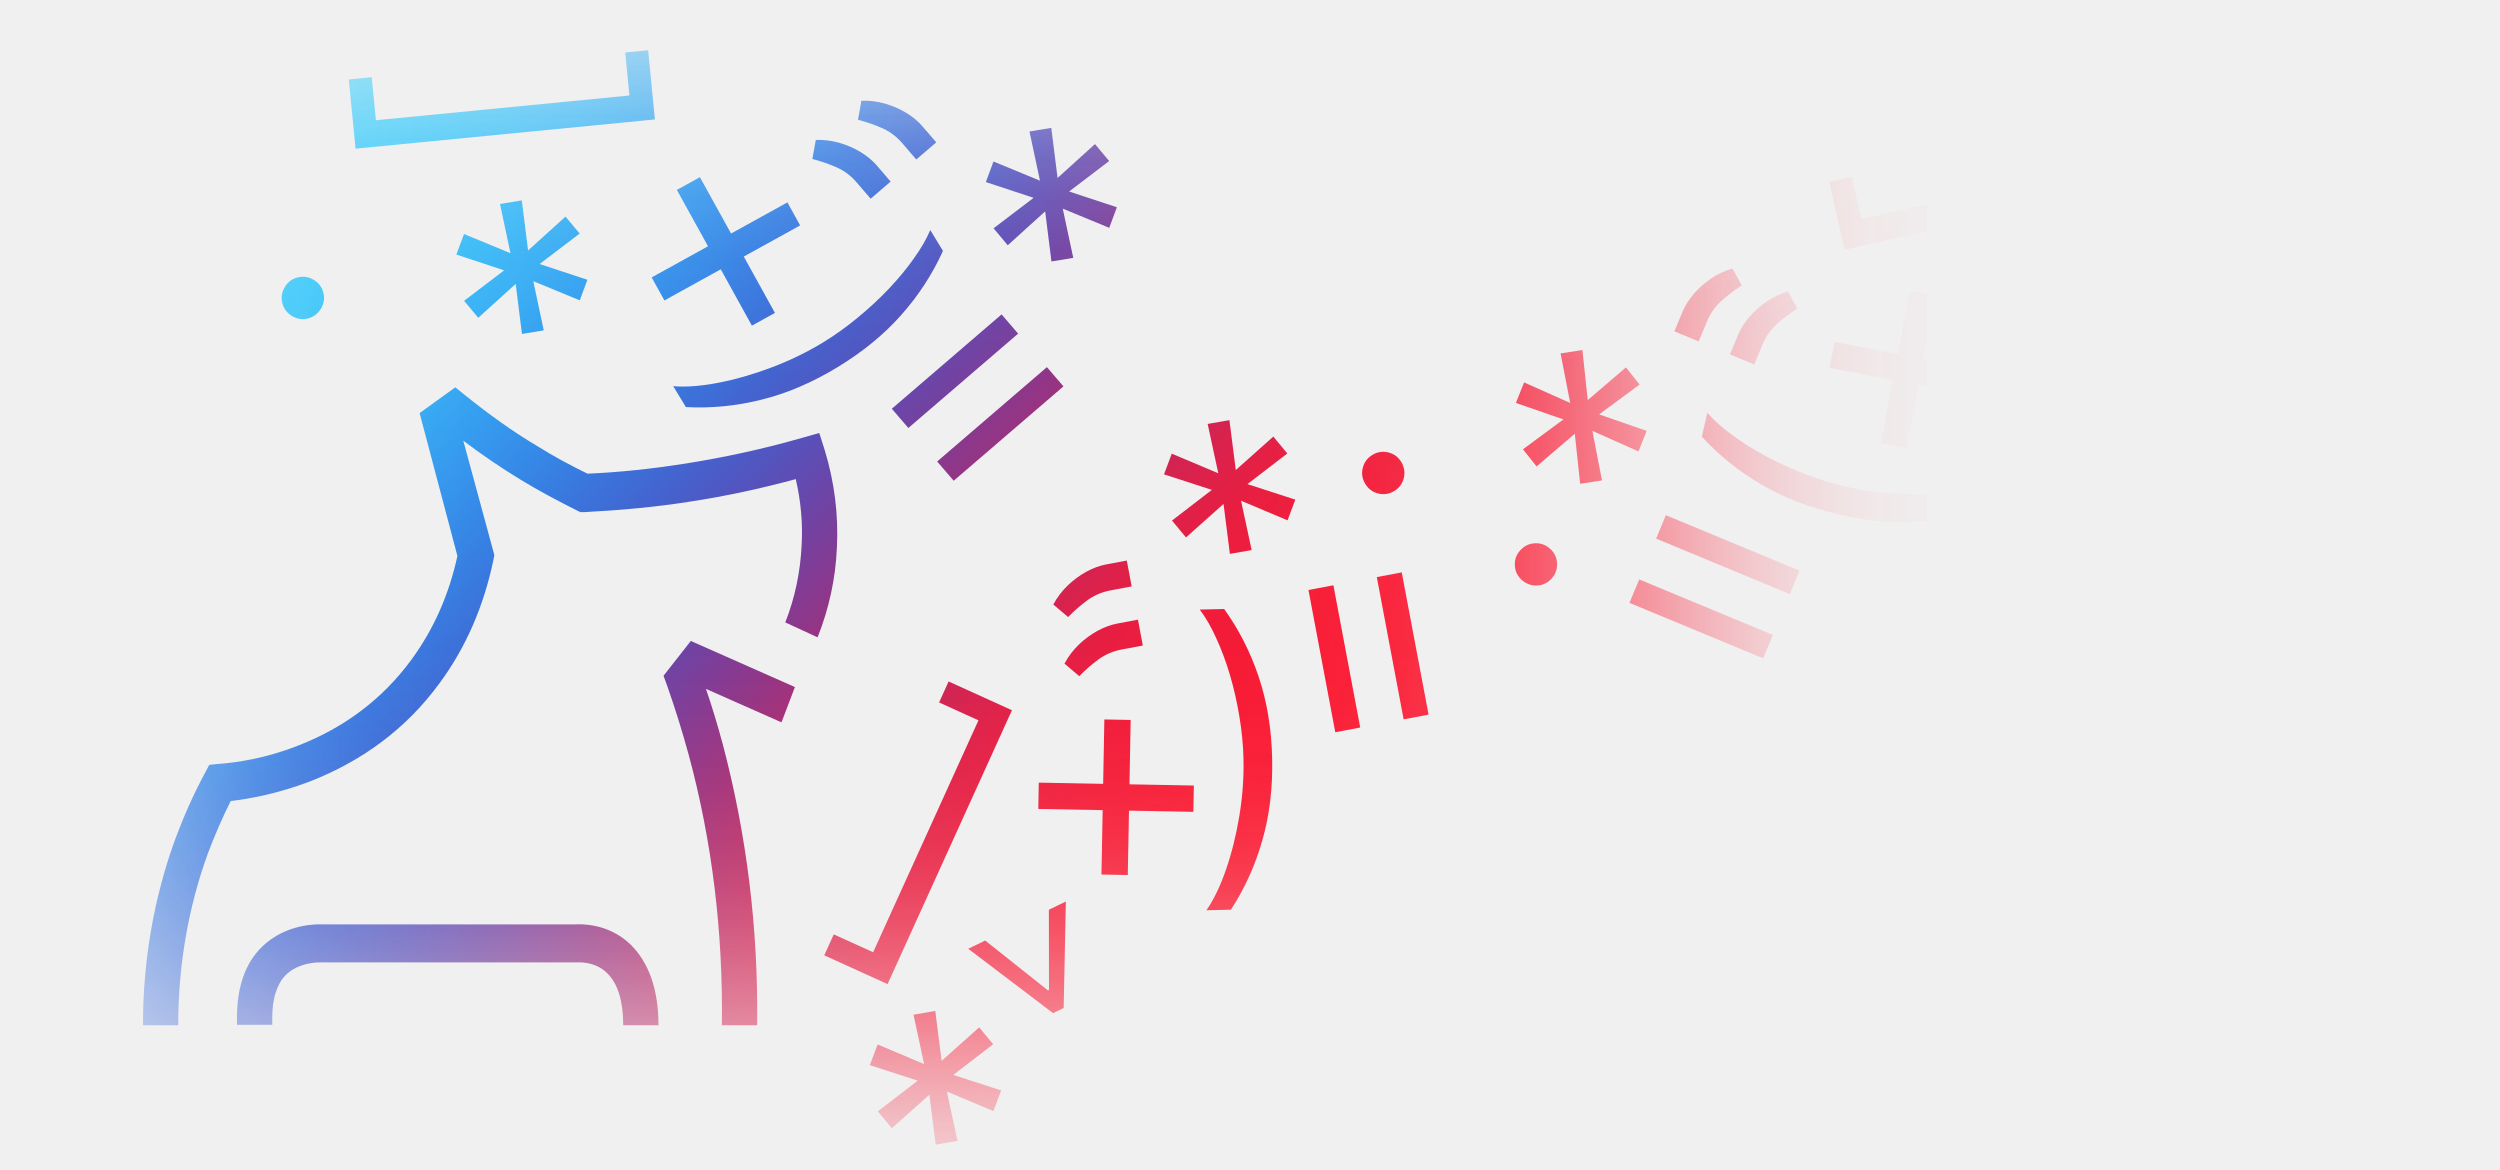
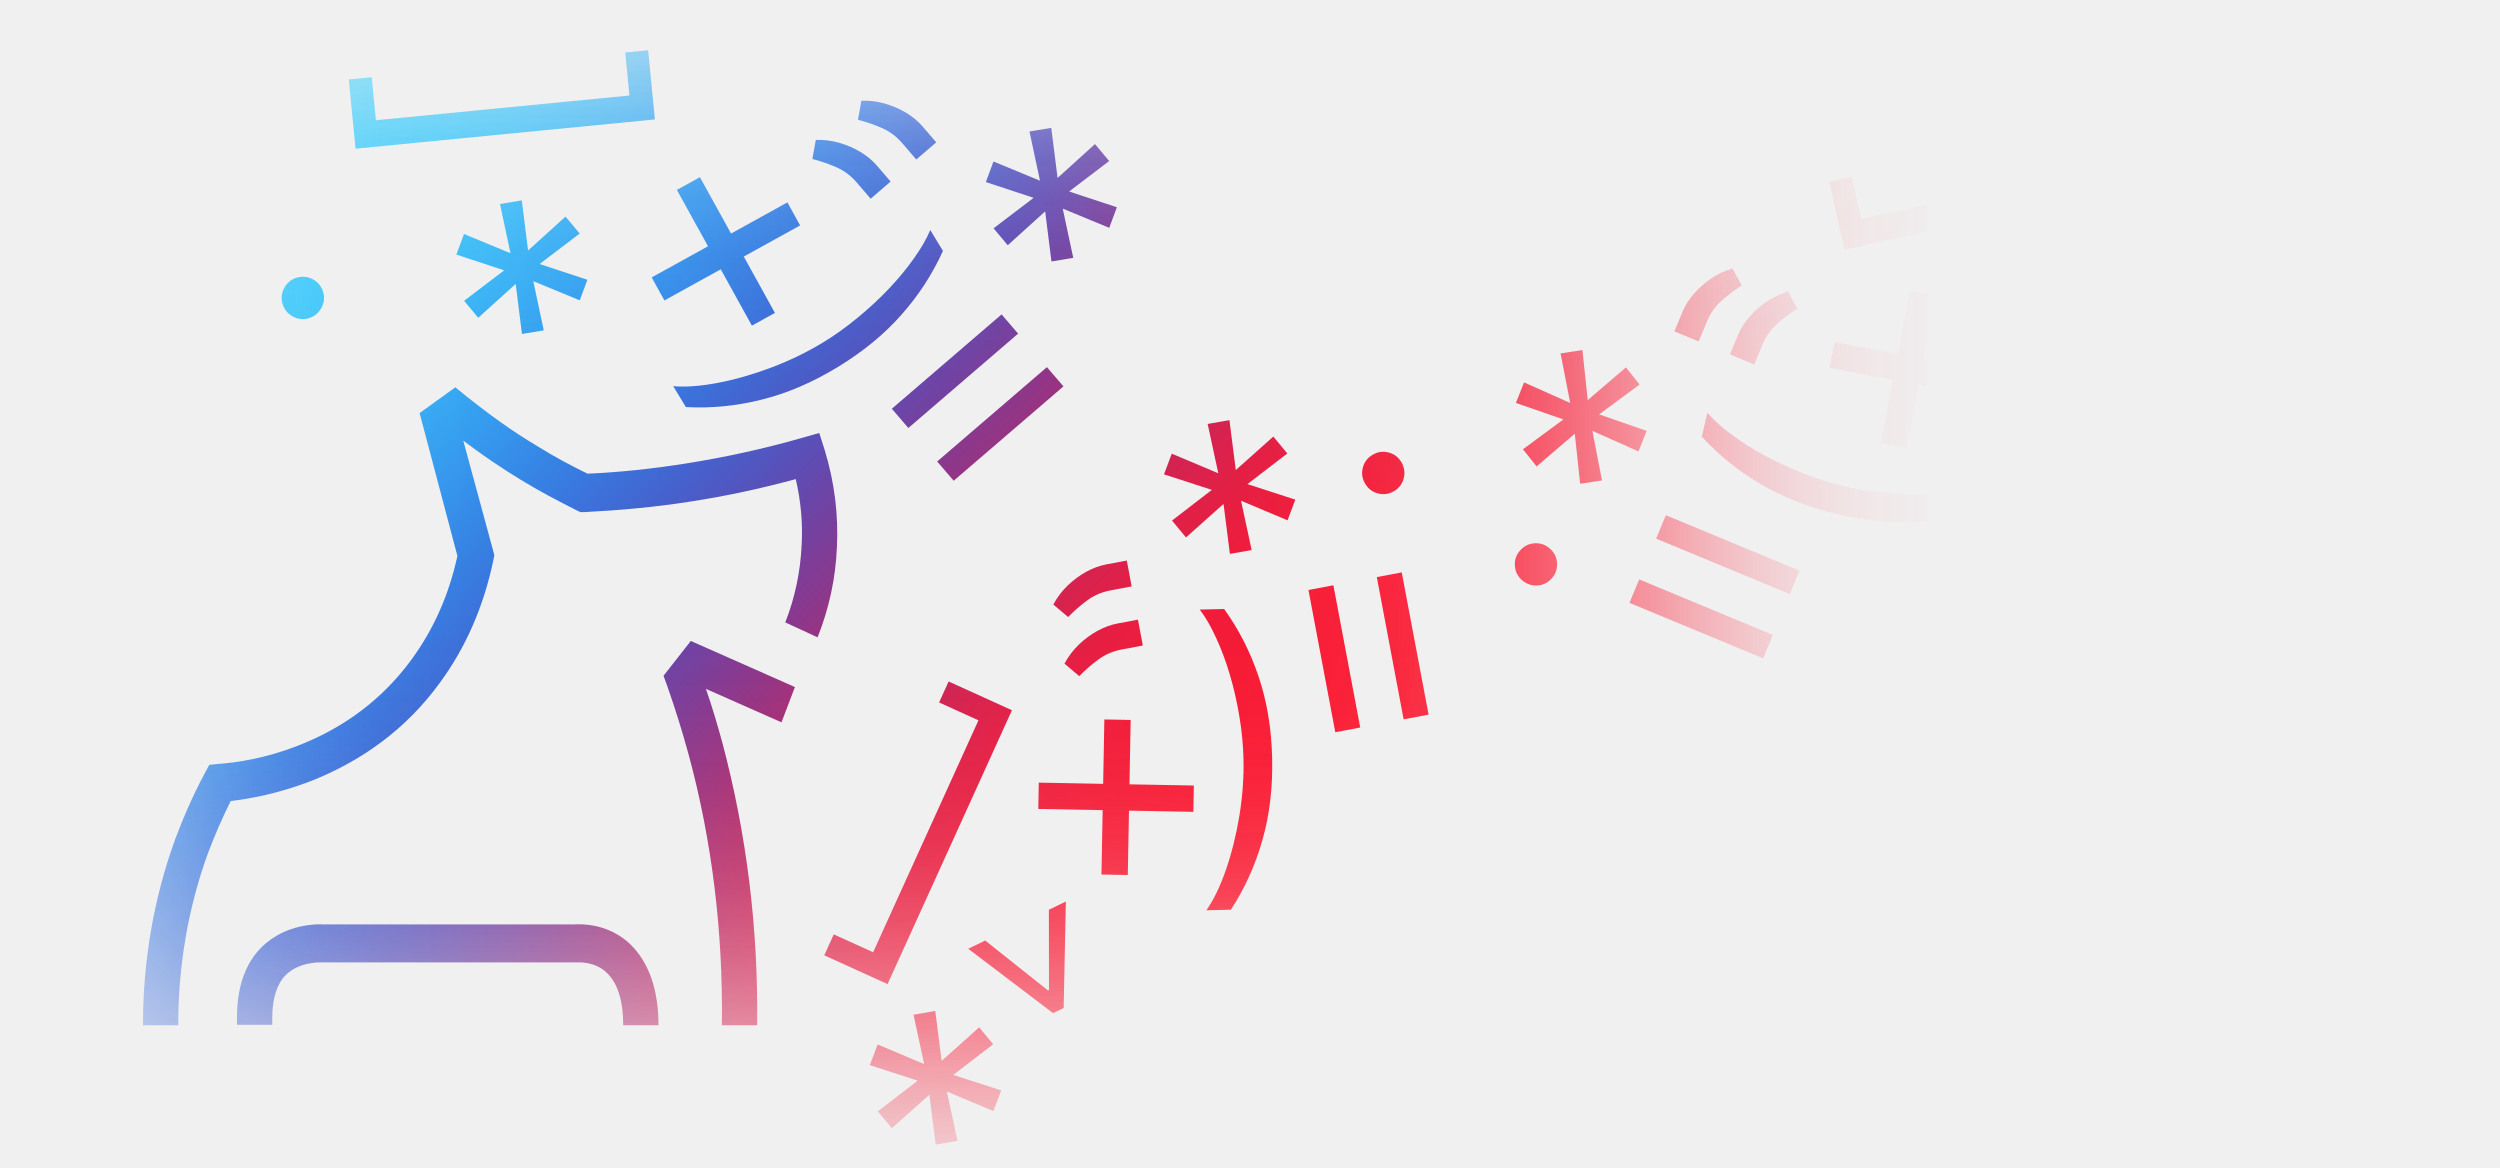
- <svg xmlns="http://www.w3.org/2000/svg" width="1768" height="827" viewBox="0 0 1768 827" fill="none">
-   <mask id="mask0_1430_4060" style="mask-type:alpha" maskUnits="userSpaceOnUse" x="101" y="35" width="1516" height="775">
+ <svg xmlns="http://www.w3.org/2000/svg" width="1768" height="826" viewBox="0 0 1768 826" fill="none">
+   <mask id="mask0_1560_4324" style="mask-type:alpha" maskUnits="userSpaceOnUse" x="101" y="35" width="1516" height="775">
    <g style="mix-blend-mode:soft-light">
      <path d="M126.04 725.056H101.102C101.102 679.334 108.821 634.89 123.962 593.325C129.9 577.338 136.728 561.991 144.744 546.963L148.01 540.888L154.541 540.249C167.307 539.29 187.496 536.412 210.356 527.46C243.607 514.67 270.624 494.207 290.812 466.71C306.547 445.288 317.532 420.668 323.47 393.171L296.75 292.135L321.985 273.91L329.111 279.665C345.44 292.774 362.659 305.244 380.472 315.795C391.754 322.83 403.629 329.224 415.505 334.979C438.365 334.02 461.522 331.462 484.086 327.945C512.29 323.469 540.494 317.394 568.105 309.401L579.386 306.203L583.246 318.353C590.074 340.735 593.043 363.756 591.856 387.096C590.965 409.158 586.215 430.58 578.199 450.723L555.339 440.172C562.167 422.906 566.027 404.362 566.917 385.497C567.808 369.83 566.323 354.164 562.761 338.816C538.119 345.531 512.884 350.966 487.648 354.803C463.304 358.64 438.365 360.878 413.427 362.157H410.458L407.786 360.878C394.426 354.164 381.066 347.129 368.003 339.136C354.346 330.823 340.689 321.551 327.626 311.639L349.596 392.532L349.002 395.729C342.174 428.662 329.408 458.077 310.704 483.336C287.547 514.99 256.67 538.011 218.966 552.719C196.996 561.032 177.402 564.869 163.151 566.467C157.213 578.297 151.869 590.767 147.119 603.237C133.165 641.605 126.04 682.531 126.04 725.056Z" fill="white" />
      <path d="M192.544 725.056V719.62C192.544 706.192 195.81 695.96 202.044 689.565C211.842 679.973 226.389 680.613 227.28 680.613H227.577H406.599H407.193H408.084C408.975 680.613 420.85 679.654 429.46 688.286C436.882 695.64 440.741 707.79 440.741 725.056H465.68C465.68 699.797 458.852 680.613 445.789 667.823C430.054 652.796 410.756 653.435 406.006 653.755H229.061C224.608 653.435 202.341 653.116 185.419 669.422C173.543 680.933 167.605 697.879 167.605 719.301V724.736H192.544V725.056Z" fill="white" />
      <path d="M487.055 533.854C503.681 595.243 511.4 659.51 510.509 725.056H535.448C536.339 656.952 528.026 590.128 511.103 526.181C507.541 513.072 503.681 499.962 499.228 487.173L552.667 510.833L562.168 485.894L488.54 453.281L469.242 477.901L471.914 485.255C477.555 501.241 482.602 517.548 487.055 533.854Z" fill="white" />
    </g>
    <g style="mix-blend-mode:soft-light">
      <path d="M415.398 197.859L381.62 186.711L409.946 165.163L399.918 153.172L373.453 177.133L369.013 141.71L353.591 144.262L361.017 179.069L328.138 165.497L322.745 180.04L356.522 191.189L328.196 212.736L338.224 224.728L364.689 200.766L369.129 236.189L384.551 233.637L377.125 198.83L410.004 212.402L415.398 197.859Z" fill="white" />
      <path d="M692.465 726.554L665.922 750.232L661.424 714.926L646.025 717.616L653.544 752.515L620.647 738.649L615.146 753.281L649.003 764.254L620.809 785.941L630.707 797.884L657.251 774.206L661.749 809.511L677.148 806.822L669.628 771.922L702.526 785.789L708.027 771.157L674.17 760.184L702.363 738.496L692.465 726.554Z" fill="white" />
      <path d="M1528.67 200.001L1557.3 178.889L1523.67 167.232L1529.47 152.715L1562.08 167.245L1555.27 132.2L1570.72 129.824L1574.5 165.213L1601.52 142.078L1611.17 154.219L1582.55 175.33L1616.17 186.987L1610.38 201.505L1577.77 186.974L1584.58 222.019L1569.13 224.396L1565.35 189.006L1538.33 212.141L1528.67 200.001Z" fill="white" />
      <path d="M789.851 146.574L756.073 135.425L784.399 113.878L774.371 101.887L747.907 125.848L743.467 90.425L728.044 92.977L735.47 127.784L702.591 114.212L697.198 128.755L730.975 139.904L702.649 161.451L712.677 173.442L739.142 149.481L743.582 184.904L759.004 182.352L751.578 147.545L784.457 161.117L789.851 146.574Z" fill="white" />
      <path d="M900.493 308.741L873.949 332.419L869.451 297.114L854.052 299.803L861.572 334.703L828.674 320.836L823.173 335.468L857.03 346.441L828.837 368.129L838.734 380.071L865.278 356.393L869.776 391.699L885.175 389.009L877.656 354.11L910.553 367.976L916.054 353.344L882.197 342.371L910.391 320.684L900.493 308.741Z" fill="white" />
      <path d="M1077.03 317.727L1105.66 296.616L1072.03 284.959L1077.83 270.441L1110.44 284.972L1103.63 249.927L1119.08 247.55L1122.86 282.939L1149.88 259.804L1159.53 271.945L1130.9 293.057L1164.53 304.714L1158.73 319.231L1126.12 304.701L1132.93 339.745L1117.48 342.122L1113.7 306.733L1086.68 329.868L1077.03 317.727Z" fill="white" />
      <path d="M1538.47 270.785C1538.28 266.69 1539.6 263.111 1542.4 260.049C1545.2 256.987 1548.65 255.366 1552.75 255.186C1556.84 255.006 1560.42 256.318 1563.48 259.122C1566.55 261.925 1568.17 265.375 1568.35 269.47C1568.53 273.565 1567.22 277.144 1564.41 280.206C1561.61 283.268 1558.16 284.889 1554.06 285.069C1551.35 285.189 1548.83 284.606 1546.5 283.323C1544.17 282.094 1542.27 280.376 1540.79 278.168C1539.36 276.013 1538.59 273.552 1538.47 270.785Z" fill="white" />
      <path d="M981.988 319.994C978.017 318.977 974.245 319.525 970.672 321.64C967.099 323.755 964.804 326.797 963.786 330.768C962.768 334.739 963.317 338.511 965.431 342.083C967.546 345.656 970.589 347.952 974.56 348.97C978.53 349.988 982.302 349.439 985.875 347.324C989.448 345.209 991.743 342.167 992.761 338.196C993.435 335.567 993.384 332.98 992.606 330.436C991.882 327.906 990.592 325.689 988.736 323.783C986.92 321.945 984.671 320.682 981.988 319.994Z" fill="white" />
      <path d="M1071.29 399.797C1071.11 395.702 1072.42 392.123 1075.23 389.061C1078.03 385.999 1081.48 384.378 1085.58 384.198C1089.67 384.017 1093.25 385.329 1096.31 388.133C1099.38 390.937 1101 394.387 1101.18 398.482C1101.36 402.577 1100.04 406.155 1097.24 409.218C1094.44 412.28 1090.99 413.901 1086.89 414.081C1084.18 414.2 1081.66 413.618 1079.33 412.334C1077 411.106 1075.1 409.388 1073.61 407.18C1072.19 405.025 1071.41 402.564 1071.29 399.797Z" fill="white" />
      <path d="M662.115 100.67L652.366 89.328C649.405 85.883 645.654 82.752 641.114 79.935C636.496 77.112 631.458 74.905 626 73.314C620.464 71.718 614.86 71.02 609.189 71.22L606.757 84.706C612.653 86.212 618.357 88.174 623.87 90.594C629.305 93.008 634.027 96.546 638.035 101.208L648.001 112.802L662.115 100.67ZM629.854 128.401L620.105 117.059C617.144 113.615 613.393 110.484 608.853 107.666C604.235 104.843 599.197 102.636 593.739 101.046C588.203 99.449 582.599 98.751 576.928 98.951L574.496 112.437C580.392 113.943 586.096 115.906 591.609 118.325C597.044 120.739 601.766 124.277 605.774 128.94L615.74 140.534L629.854 128.401Z" fill="white" />
      <path d="M796.87 396.412L782.173 399.184C777.71 400.026 773.123 401.709 768.413 404.232C763.659 406.82 759.228 410.079 755.122 414.011C750.972 418.007 747.565 422.51 744.903 427.522L755.366 436.372C759.618 432.018 764.17 428.059 769.022 424.495C773.83 420.995 779.255 418.675 785.297 417.535L800.32 414.701L796.87 396.412ZM804.756 438.216L790.059 440.989C785.595 441.831 781.009 443.513 776.298 446.036C771.544 448.624 767.114 451.884 763.008 455.815C758.857 459.811 755.451 464.315 752.789 469.327L763.252 478.176C767.504 473.823 772.056 469.864 776.908 466.299C781.715 462.799 787.14 460.48 793.182 459.34L808.206 456.506L804.756 438.216Z" fill="white" />
      <path d="M1184.12 234.332L1189.86 220.519C1191.6 216.324 1194.19 212.18 1197.63 208.089C1201.14 203.968 1205.24 200.303 1209.93 197.092C1214.69 193.851 1219.8 191.443 1225.25 189.868L1231.76 201.926C1226.63 205.192 1221.82 208.834 1217.33 212.85C1212.92 216.835 1209.53 221.668 1207.18 227.347L1201.31 241.467L1184.12 234.332ZM1223.42 250.64L1229.15 236.827C1230.89 232.632 1233.48 228.489 1236.92 224.398C1240.43 220.277 1244.53 216.611 1249.22 213.4C1253.98 210.159 1259.09 207.751 1264.54 206.176L1271.05 218.234C1265.92 221.501 1261.11 225.142 1256.62 229.158C1252.21 233.143 1248.82 237.976 1246.47 243.655L1240.61 257.775L1223.42 250.64Z" fill="white" />
      <path d="M720.016 235.95L708.317 222.34L630.689 289.068L642.388 302.678L720.016 235.95ZM752.08 273.251L740.381 259.641L662.753 326.37L674.452 339.98L752.08 273.251Z" fill="white" />
      <path d="M942.975 413.909L925.339 417.236L944.314 517.828L961.95 514.501L942.975 413.909ZM991.312 404.792L973.675 408.118L992.65 508.71L1010.29 505.384L991.312 404.792Z" fill="white" />
      <path d="M1171.22 380.916L1178.1 364.34L1272.65 403.581L1265.77 420.157L1171.22 380.916ZM1152.37 426.347L1159.25 409.771L1253.79 449.012L1246.91 465.588L1152.37 426.347Z" fill="white" />
      <path d="M251.441 105.133L463.143 84.469L458.365 35.512L442.156 37.094L445.127 67.527L265.841 85.027L262.87 54.595L246.662 56.177L251.441 105.133Z" fill="white" />
      <path d="M627.693 695.955L715.648 502.283L670.861 481.943L664.127 496.771L691.968 509.415L617.481 673.431L589.64 660.787L582.906 675.615L627.693 695.955Z" fill="white" />
      <path d="M1512.04 130.322L1304.42 176.601L1293.72 128.59L1309.62 125.047L1316.27 154.892L1492.09 115.699L1485.44 85.855L1501.33 82.312L1512.04 130.322Z" fill="white" />
      <path d="M548.032 221.29L494.977 125.299L478.687 134.302L531.743 230.294L548.032 221.29ZM565.857 159.413L556.854 143.124L460.862 196.179L469.866 212.469L565.857 159.413Z" fill="white" />
      <path d="M844.286 555.521L734.627 553.472L734.28 572.081L843.938 574.13L844.286 555.521ZM799.612 509.145L781.003 508.798L778.954 618.457L797.563 618.804L799.612 509.145Z" fill="white" />
      <path d="M1330.09 313.434L1350.62 205.694L1368.91 209.178L1348.38 316.918L1330.09 313.434ZM1293.89 260.182L1297.37 241.899L1405.11 262.429L1401.63 280.712L1293.89 260.182Z" fill="white" />
      <path d="M592.355 259.644C610.25 248.772 625.301 236.42 637.508 222.587C649.696 208.83 659.478 193.78 666.855 177.437L657.881 162.667C655.265 168.923 651.417 175.604 646.336 182.709C641.331 189.833 635.433 196.981 628.642 204.154C621.804 211.354 614.403 218.216 606.441 224.739C598.459 231.339 590.255 237.198 581.828 242.318C570.561 249.163 558.467 255.02 545.546 259.889C532.624 264.758 520.071 268.366 507.886 270.714C495.701 273.061 485.104 273.861 476.094 273.113L485.067 287.883C502.971 288.867 520.859 287.105 538.732 282.599C556.586 278.168 574.461 270.516 592.355 259.644Z" fill="white" />
      <path d="M899.668 536.315C899.2 515.382 896.027 496.171 890.151 478.683C884.331 461.249 876.189 445.252 865.724 430.693L848.446 431.079C852.556 436.473 856.417 443.146 860.03 451.099C863.697 458.996 866.939 467.677 869.755 477.144C872.572 486.667 874.814 496.507 876.482 506.664C878.206 516.876 879.178 526.911 879.399 536.768C879.694 549.948 878.719 563.351 876.475 576.976C874.231 590.601 871.079 603.276 867.02 615.002C862.96 626.728 858.354 636.306 853.201 643.735L870.479 643.349C880.283 628.336 887.702 611.963 892.735 594.231C897.825 576.554 900.136 557.248 899.668 536.315Z" fill="white" />
      <path d="M1299.91 363.684C1279.52 358.924 1261.37 351.872 1245.47 342.527C1229.6 333.249 1215.62 321.993 1203.52 308.759L1207.45 291.929C1211.88 297.06 1217.62 302.21 1224.66 307.38C1231.64 312.592 1239.47 317.549 1248.15 322.25C1256.89 326.963 1266.06 331.18 1275.66 334.9C1285.3 338.686 1294.92 341.699 1304.52 343.941C1317.36 346.938 1330.68 348.738 1344.47 349.342C1358.27 349.945 1371.32 349.466 1383.63 347.903C1395.94 346.339 1406.26 343.8 1414.59 340.283L1410.66 357.113C1393.95 363.623 1376.41 367.519 1358.02 368.801C1339.67 370.149 1320.3 368.444 1299.91 363.684Z" fill="white" />
      <path d="M752.22 712.863L753.77 637.568L741.763 643.376L741.85 700.516L742.419 699.778L740.542 700.685L741.474 700.698L696.734 665.154L684.726 670.962L744.715 716.493L752.22 712.863Z" fill="white" />
      <path d="M1503 255.665L1428.99 241.709L1437.14 231.151L1493.04 242.978L1492.2 243.384L1493.48 241.734L1493.3 242.649L1467.71 191.559L1475.86 181.001L1508.09 249.066L1503 255.665Z" fill="white" />
      <path d="M228.577 206.659C227.473 202.711 225.112 199.719 221.494 197.682C217.876 195.645 214.093 195.179 210.146 196.282C206.198 197.386 203.206 199.747 201.169 203.365C199.132 206.983 198.665 210.766 199.769 214.714C200.873 218.661 203.234 221.653 206.852 223.69C210.47 225.727 214.253 226.194 218.2 225.09C220.814 224.359 223.028 223.021 224.843 221.076C226.672 219.184 227.948 216.958 228.67 214.398C229.353 211.906 229.322 209.326 228.577 206.659Z" fill="white" />
    </g>
  </mask>
-   <g mask="url(#mask0_1430_4060)">
-     <g filter="url(#filter0_f_1430_4060)">
-       <rect x="64" y="-48" width="1080" height="773" fill="url(#paint0_linear_1430_4060)" />
+   <g mask="url(#mask0_1560_4324)">
+     <g filter="url(#filter0_f_1560_4324)">
+       <rect x="64" y="-48" width="1080" height="773" fill="url(#paint0_linear_1560_4324)" />
    </g>
  </g>
  <defs>
-     <filter id="filter0_f_1430_4060" x="-154.5" y="-266.5" width="1517" height="1210" filterUnits="userSpaceOnUse" color-interpolation-filters="sRGB">
+     <filter id="filter0_f_1560_4324" x="-154.5" y="-266.5" width="1517" height="1210" filterUnits="userSpaceOnUse" color-interpolation-filters="sRGB">
      <feFlood flood-opacity="0" result="BackgroundImageFix" />
      <feBlend mode="normal" in="SourceGraphic" in2="BackgroundImageFix" result="shape" />
-       <feGaussianBlur stdDeviation="109.25" result="effect1_foregroundBlur_1430_4060" />
+       <feGaussianBlur stdDeviation="109.25" result="effect1_foregroundBlur_1560_4324" />
    </filter>
-     <linearGradient id="paint0_linear_1430_4060" x1="232.5" y1="175" x2="784.5" y2="700.5" gradientUnits="userSpaceOnUse">
+     <linearGradient id="paint0_linear_1560_4324" x1="232.5" y1="175" x2="784.5" y2="700.5" gradientUnits="userSpaceOnUse">
      <stop offset="0.105" stop-color="#40D2FC" />
      <stop offset="0.408" stop-color="#1F4CE0" />
      <stop offset="0.709" stop-color="#FB1A32" />
    </linearGradient>
  </defs>
</svg>
